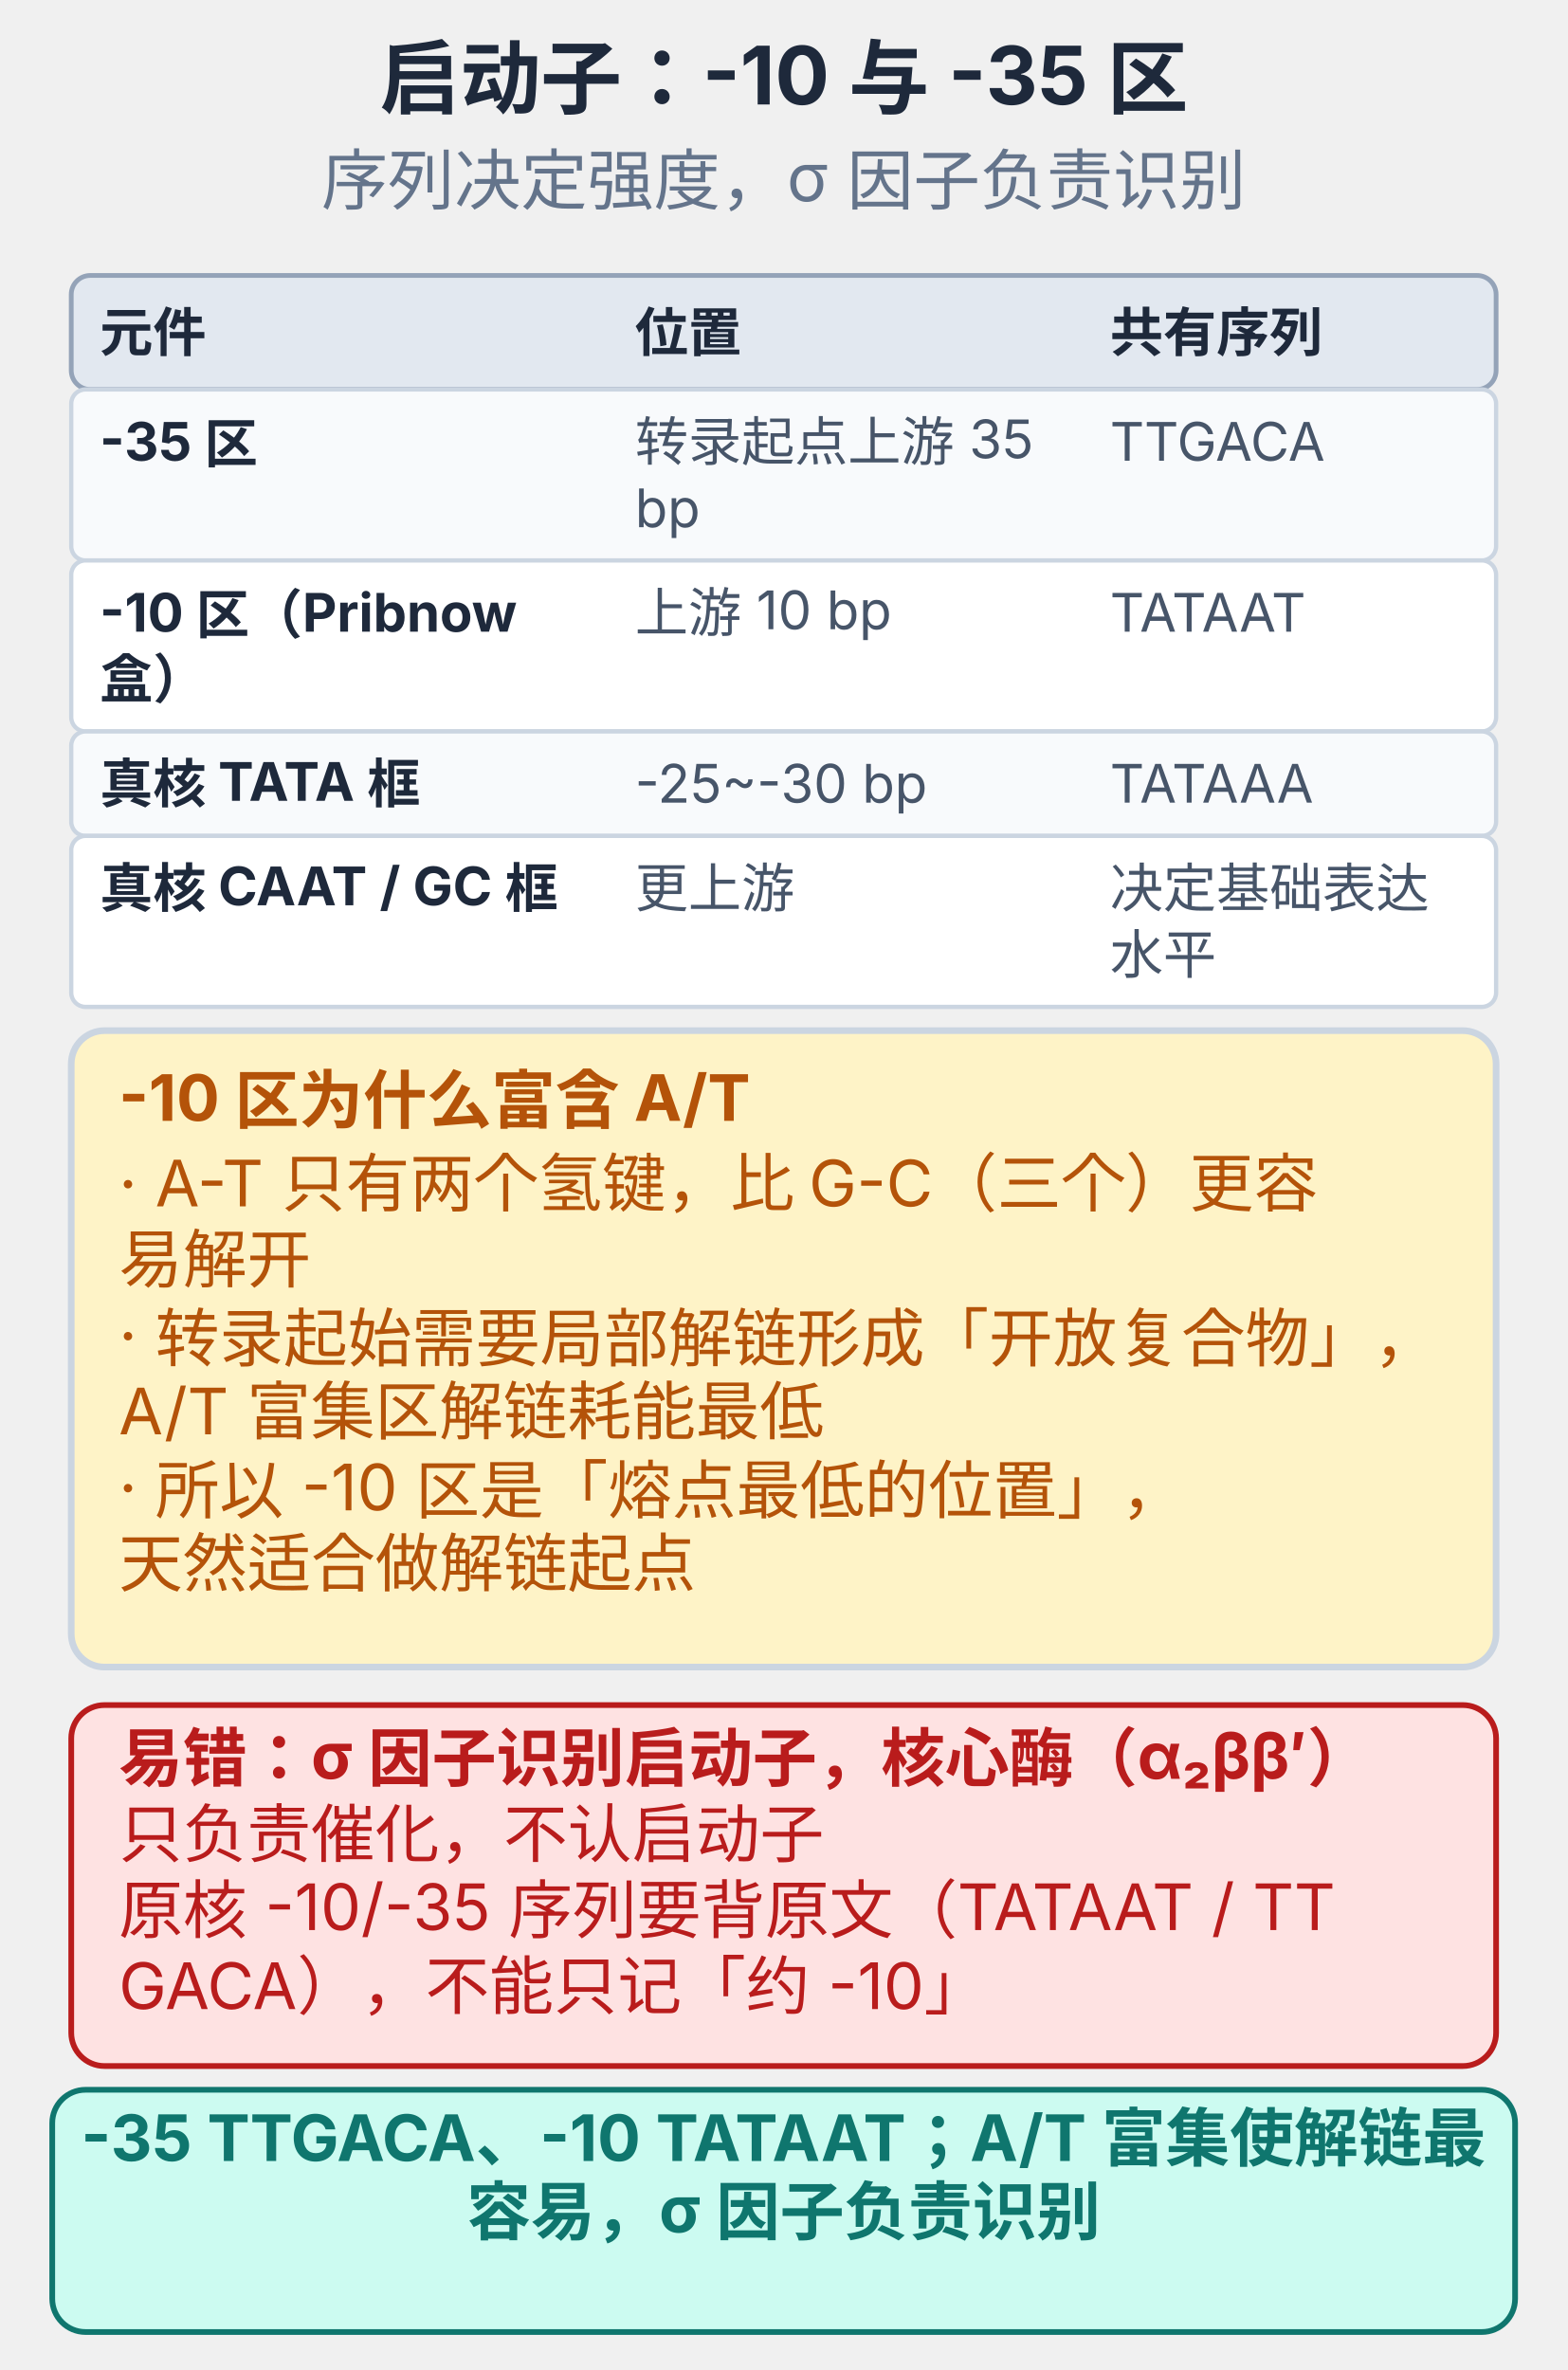
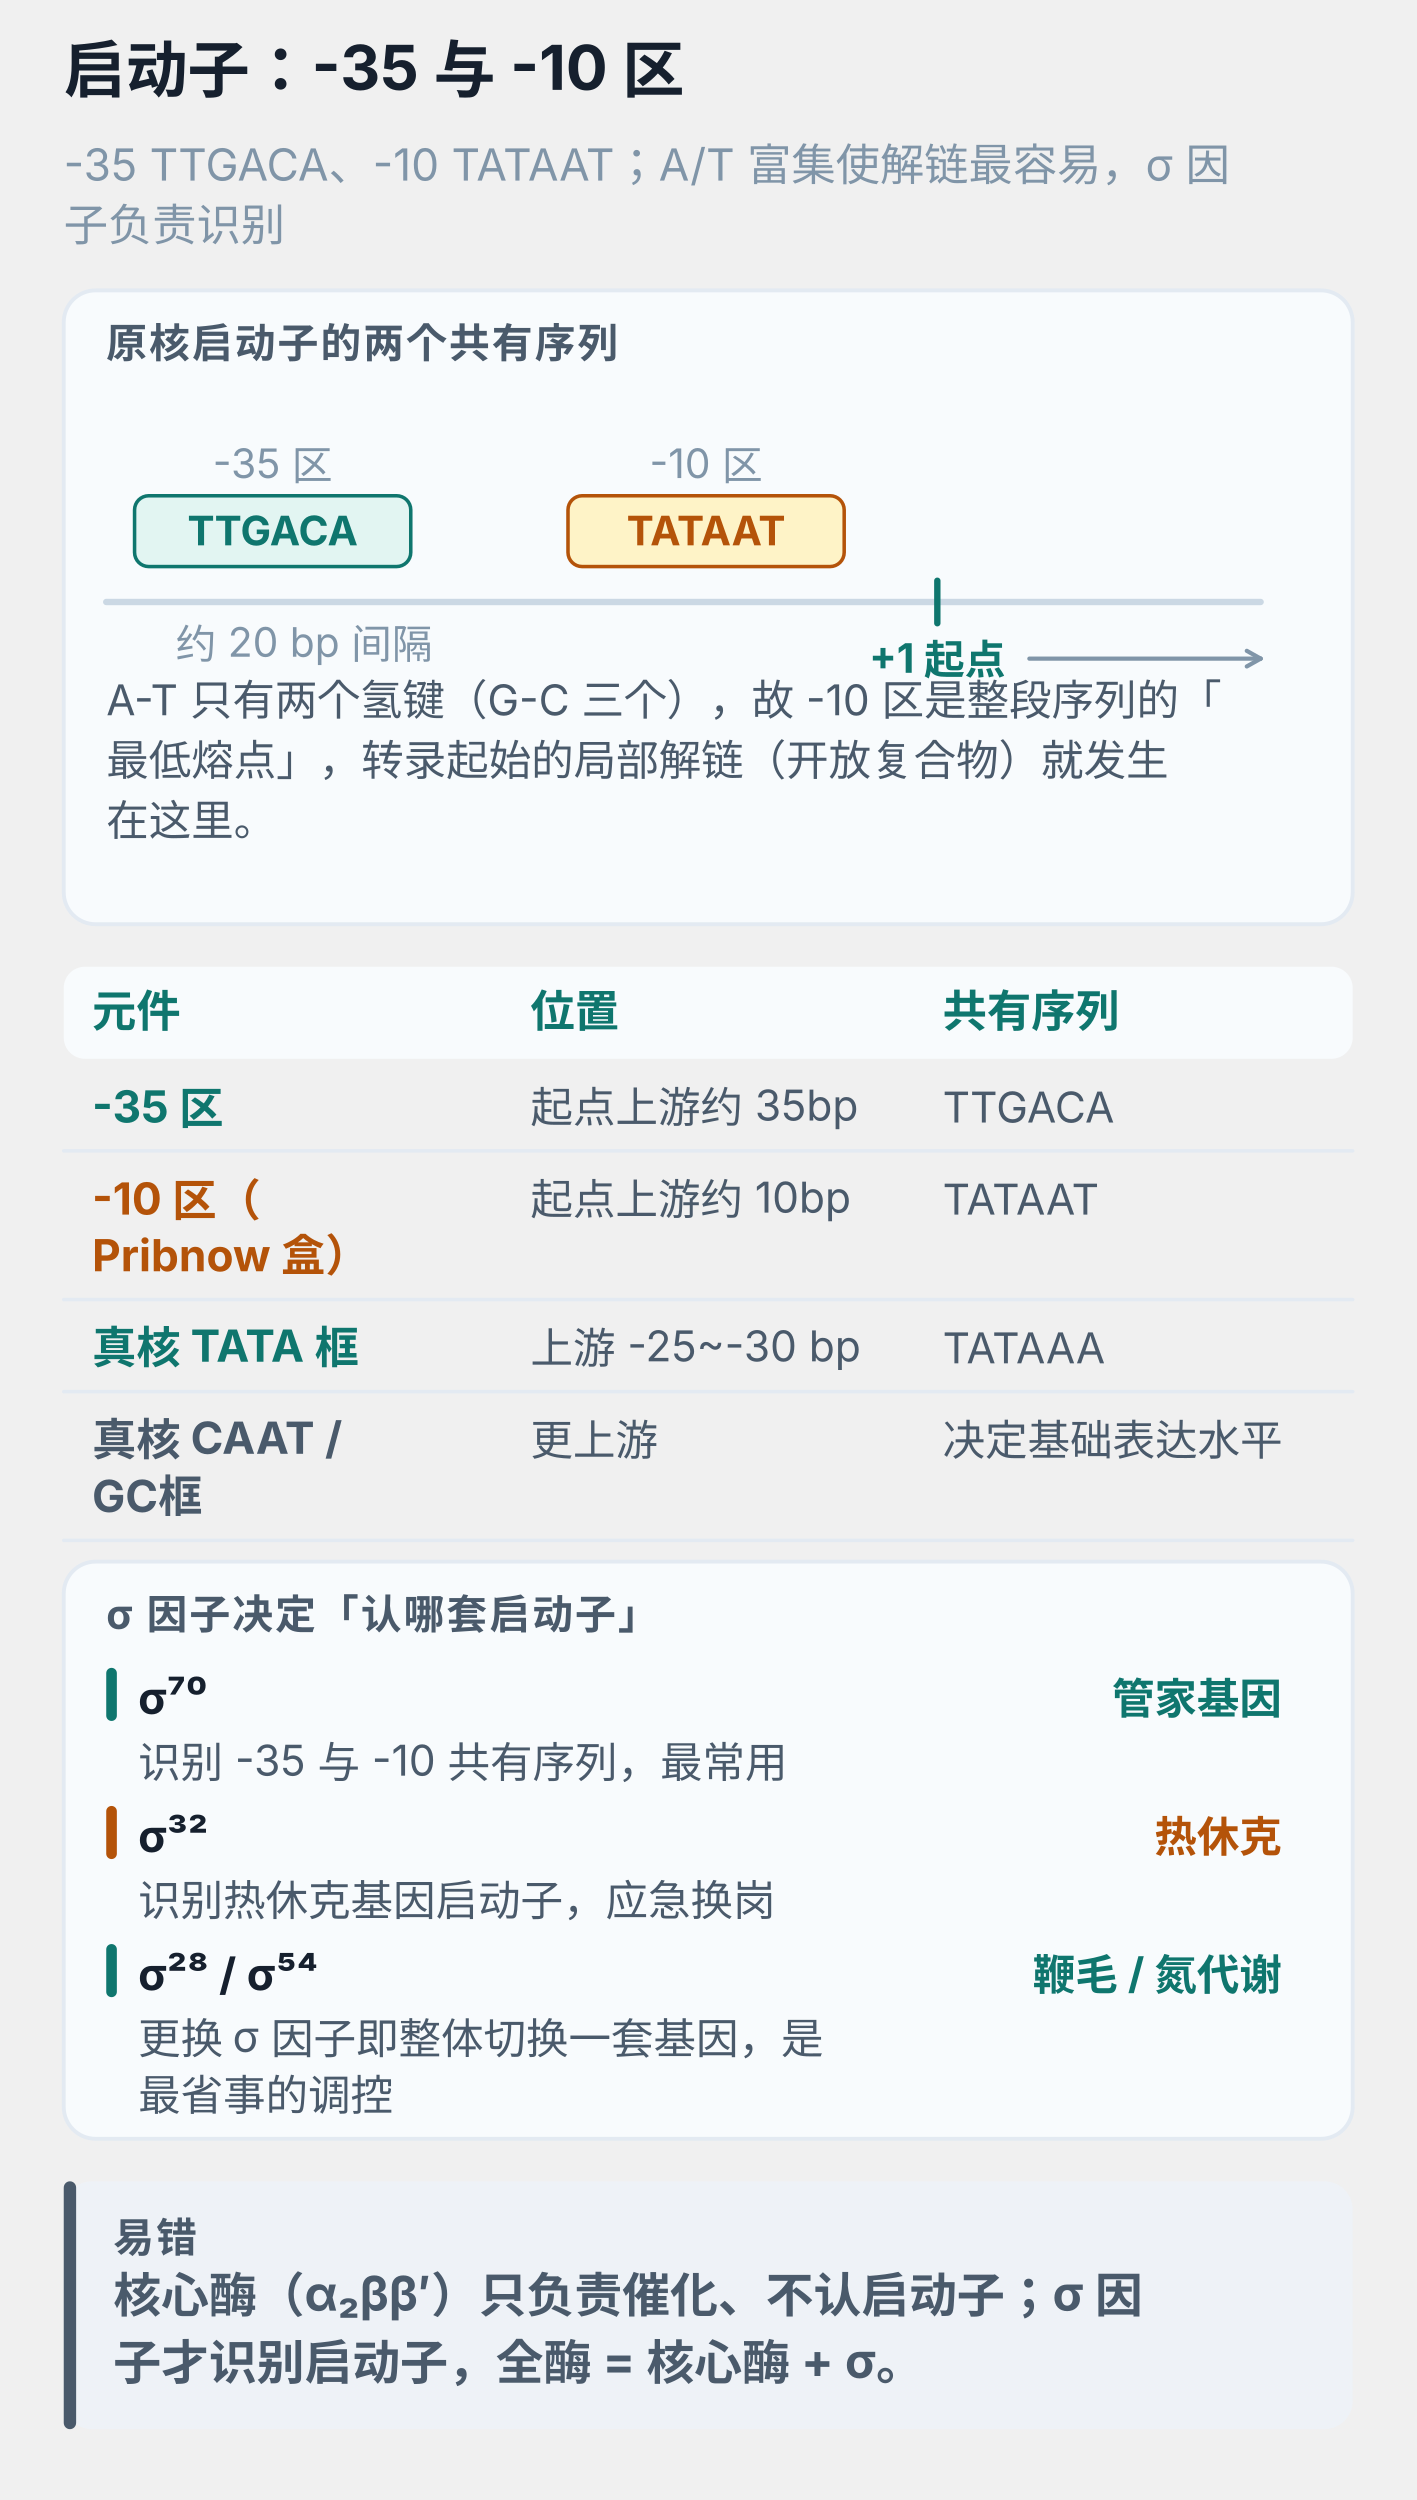
- <svg xmlns="http://www.w3.org/2000/svg" viewBox="0 0 330 499" width="100%" style="max-width:330px;display:block;margin:0 auto;background:#ffffff;border-radius:10px" role="img">
-   <text x="165.0" y="22.6" text-anchor="middle" font-size="17" font-weight="700" fill="#1e293b" font-family="-apple-system,'PingFang SC','Microsoft YaHei',sans-serif">启动子：-10 与 -35 区</text>
-   <text x="165.0" y="43.0" text-anchor="middle" font-size="14" font-weight="400" fill="#64748b" font-family="-apple-system,'PingFang SC','Microsoft YaHei',sans-serif">序列决定强度，σ 因子负责识别</text>
-   <rect x="15.0" y="58.0" width="300.0" height="24.0" rx="4" fill="#e2e8f0" stroke="#94a3b8" stroke-width="1" />
-   <text x="21.0" y="74.0" text-anchor="start" font-size="11.2" font-weight="700" fill="#1e293b" font-family="-apple-system,'PingFang SC','Microsoft YaHei',sans-serif">元件</text>
-   <text x="133.7" y="74.0" text-anchor="start" font-size="11.2" font-weight="700" fill="#1e293b" font-family="-apple-system,'PingFang SC','Microsoft YaHei',sans-serif">位置</text>
-   <text x="233.7" y="74.0" text-anchor="start" font-size="11.2" font-weight="700" fill="#1e293b" font-family="-apple-system,'PingFang SC','Microsoft YaHei',sans-serif">共有序列</text>
-   <rect x="15.0" y="82.0" width="300.0" height="36.0" rx="3" fill="#f8fafc" stroke="#cbd5e1" stroke-width="0.9" />
-   <text x="21.0" y="97.0" text-anchor="start" font-size="11.2" font-weight="700" fill="#1e293b" font-family="-apple-system,'PingFang SC','Microsoft YaHei',sans-serif">-35 区</text>
-   <text x="133.7" y="97.0" text-anchor="start" font-size="11.2" font-weight="400" fill="#475569" font-family="-apple-system,'PingFang SC','Microsoft YaHei',sans-serif">转录起点上游 35</text>
-   <text x="133.7" y="111.0" text-anchor="start" font-size="11.2" font-weight="400" fill="#475569" font-family="-apple-system,'PingFang SC','Microsoft YaHei',sans-serif"> bp</text>
-   <text x="233.7" y="97.0" text-anchor="start" font-size="11.2" font-weight="400" fill="#475569" font-family="-apple-system,'PingFang SC','Microsoft YaHei',sans-serif">TTGACA</text>
-   <rect x="15.0" y="118.0" width="300.0" height="36.0" rx="3" fill="#ffffff" stroke="#cbd5e1" stroke-width="0.9" />
-   <text x="21.0" y="133.0" text-anchor="start" font-size="11.2" font-weight="700" fill="#1e293b" font-family="-apple-system,'PingFang SC','Microsoft YaHei',sans-serif">-10 区（Pribnow </text>
-   <text x="21.0" y="147.0" text-anchor="start" font-size="11.2" font-weight="700" fill="#1e293b" font-family="-apple-system,'PingFang SC','Microsoft YaHei',sans-serif">盒）</text>
-   <text x="133.7" y="133.0" text-anchor="start" font-size="11.2" font-weight="400" fill="#475569" font-family="-apple-system,'PingFang SC','Microsoft YaHei',sans-serif">上游 10 bp</text>
-   <text x="233.7" y="133.0" text-anchor="start" font-size="11.2" font-weight="400" fill="#475569" font-family="-apple-system,'PingFang SC','Microsoft YaHei',sans-serif">TATAAT</text>
-   <rect x="15.0" y="154.0" width="300.0" height="22.0" rx="3" fill="#f8fafc" stroke="#cbd5e1" stroke-width="0.9" />
-   <text x="21.0" y="169.0" text-anchor="start" font-size="11.2" font-weight="700" fill="#1e293b" font-family="-apple-system,'PingFang SC','Microsoft YaHei',sans-serif">真核 TATA 框</text>
-   <text x="133.7" y="169.0" text-anchor="start" font-size="11.2" font-weight="400" fill="#475569" font-family="-apple-system,'PingFang SC','Microsoft YaHei',sans-serif">-25~-30 bp</text>
-   <text x="233.7" y="169.0" text-anchor="start" font-size="11.2" font-weight="400" fill="#475569" font-family="-apple-system,'PingFang SC','Microsoft YaHei',sans-serif">TATAAA</text>
-   <rect x="15.0" y="176.0" width="300.0" height="36.0" rx="3" fill="#ffffff" stroke="#cbd5e1" stroke-width="0.9" />
-   <text x="21.0" y="191.0" text-anchor="start" font-size="11.2" font-weight="700" fill="#1e293b" font-family="-apple-system,'PingFang SC','Microsoft YaHei',sans-serif">真核 CAAT / GC 框</text>
-   <text x="133.7" y="191.0" text-anchor="start" font-size="11.2" font-weight="400" fill="#475569" font-family="-apple-system,'PingFang SC','Microsoft YaHei',sans-serif">更上游</text>
-   <text x="233.7" y="191.0" text-anchor="start" font-size="11.2" font-weight="400" fill="#475569" font-family="-apple-system,'PingFang SC','Microsoft YaHei',sans-serif">决定基础表达</text>
-   <text x="233.7" y="205.0" text-anchor="start" font-size="11.2" font-weight="400" fill="#475569" font-family="-apple-system,'PingFang SC','Microsoft YaHei',sans-serif">水平</text>
-   <rect x="15.0" y="217.0" width="300.0" height="134.0" rx="7" fill="#fef3c7" stroke="#cbd5e1" stroke-width="1.4" />
-   <text x="25.0" y="236.0" text-anchor="start" font-size="13.5" font-weight="700" fill="#b45309" font-family="-apple-system,'PingFang SC','Microsoft YaHei',sans-serif">-10 区为什么富含 A/T</text>
-   <text x="25.0" y="254.0" text-anchor="start" font-size="13.5" font-weight="400" fill="#b45309" font-family="-apple-system,'PingFang SC','Microsoft YaHei',sans-serif">· A-T 只有两个氢键，比 G-C（三个）更容</text>
-   <text x="25.0" y="270.0" text-anchor="start" font-size="13.5" font-weight="400" fill="#b45309" font-family="-apple-system,'PingFang SC','Microsoft YaHei',sans-serif">易解开</text>
-   <text x="25.0" y="286.0" text-anchor="start" font-size="13.5" font-weight="400" fill="#b45309" font-family="-apple-system,'PingFang SC','Microsoft YaHei',sans-serif">· 转录起始需要局部解链形成「开放复合物」，</text>
-   <text x="25.0" y="302.0" text-anchor="start" font-size="13.5" font-weight="400" fill="#b45309" font-family="-apple-system,'PingFang SC','Microsoft YaHei',sans-serif">A/T 富集区解链耗能最低</text>
-   <text x="25.0" y="318.0" text-anchor="start" font-size="13.5" font-weight="400" fill="#b45309" font-family="-apple-system,'PingFang SC','Microsoft YaHei',sans-serif">· 所以 -10 区是「熔点最低的位置」，</text>
-   <text x="25.0" y="334.0" text-anchor="start" font-size="13.5" font-weight="400" fill="#b45309" font-family="-apple-system,'PingFang SC','Microsoft YaHei',sans-serif">天然适合做解链起点</text>
-   <rect x="15.0" y="359.0" width="300.0" height="76.0" rx="7" fill="#fee2e2" stroke="#b91c1c" stroke-width="1.2" />
-   <text x="25.0" y="375.0" text-anchor="start" font-size="13.5" font-weight="700" fill="#b91c1c" font-family="-apple-system,'PingFang SC','Microsoft YaHei',sans-serif">易错：σ 因子识别启动子，核心酶（α₂ββ′）</text>
-   <text x="25.0" y="391.0" text-anchor="start" font-size="13.5" font-weight="400" fill="#b91c1c" font-family="-apple-system,'PingFang SC','Microsoft YaHei',sans-serif">只负责催化，不认启动子</text>
-   <text x="25.0" y="407.0" text-anchor="start" font-size="13.5" font-weight="400" fill="#b91c1c" font-family="-apple-system,'PingFang SC','Microsoft YaHei',sans-serif">原核 -10/-35 序列要背原文（TATAAT / TT</text>
-   <text x="25.0" y="423.0" text-anchor="start" font-size="13.5" font-weight="400" fill="#b91c1c" font-family="-apple-system,'PingFang SC','Microsoft YaHei',sans-serif">GACA），不能只记「约 -10」</text>
-   <rect x="11.0" y="440.0" width="308.0" height="51.0" rx="7" fill="#ccfbf1" stroke="#0f766e" stroke-width="1.2" />
-   <text x="165.0" y="455.0" text-anchor="middle" font-size="13.5" font-weight="700" fill="#0f766e" font-family="-apple-system,'PingFang SC','Microsoft YaHei',sans-serif">-35 TTGACA、-10 TATAAT；A/T 富集使解链最</text>
-   <text x="165.0" y="470.5" text-anchor="middle" font-size="13.5" font-weight="700" fill="#0f766e" font-family="-apple-system,'PingFang SC','Microsoft YaHei',sans-serif">容易，σ 因子负责识别</text>
+ <svg xmlns="http://www.w3.org/2000/svg" viewBox="0 0 400 706" width="100%" style="max-width:400px;display:block;margin:0 auto;background:#ffffff;border-radius:12px" role="img" aria-label="启动子：-35 与 -10 区">
+   <text x="18.0" y="26.0" font-size="17.5" font-weight="700" fill="#16202e" font-family="-apple-system,BlinkMacSystemFont,'PingFang SC','Microsoft YaHei',sans-serif">启动子：-35 与 -10 区</text>
+   <text x="18.0" y="51.0" font-size="12.5" font-weight="400" fill="#8095a8" font-family="-apple-system,BlinkMacSystemFont,'PingFang SC','Microsoft YaHei',sans-serif">-35 TTGACA、-10 TATAAT；A/T 富集使解链最容易，σ 因</text>
+   <text x="18.0" y="68.0" font-size="12.5" font-weight="400" fill="#8095a8" font-family="-apple-system,BlinkMacSystemFont,'PingFang SC','Microsoft YaHei',sans-serif">子负责识别</text>
+   <rect x="18.0" y="82.0" width="364.0" height="179.0" rx="9" fill="#f8fbfd" stroke="#e3eaf2" stroke-width="1.1" />
+   <text x="30.0" y="101.0" font-size="11.5" font-weight="700" fill="#4a5a6b" letter-spacing="0.6" font-family="-apple-system,BlinkMacSystemFont,'PingFang SC','Microsoft YaHei',sans-serif">原核启动子的两个共有序列</text>
+   <line x1="30.0" y1="170.0" x2="356.0" y2="170.0" stroke="#cbd8e4" stroke-width="1.8" stroke-linecap="round" />
+   <rect x="38.0" y="140.0" width="78.0" height="20.0" rx="4" fill="#e2f5f2" stroke="#0f766e" stroke-width="1" />
+   <text x="77.0" y="154.0" text-anchor="middle" font-size="11.5" font-weight="700" fill="#0f766e" font-family="-apple-system,BlinkMacSystemFont,'PingFang SC','Microsoft YaHei',sans-serif">TTGACA</text>
+   <text x="77.0" y="135.0" text-anchor="middle" font-size="11.5" font-weight="400" fill="#8095a8" font-family="-apple-system,BlinkMacSystemFont,'PingFang SC','Microsoft YaHei',sans-serif">-35 区</text>
+   <rect x="160.4" y="140.0" width="78.0" height="20.0" rx="4" fill="#fef3c7" stroke="#b45309" stroke-width="1" />
+   <text x="199.4" y="154.0" text-anchor="middle" font-size="11.5" font-weight="700" fill="#b45309" font-family="-apple-system,BlinkMacSystemFont,'PingFang SC','Microsoft YaHei',sans-serif">TATAAT</text>
+   <text x="199.4" y="135.0" text-anchor="middle" font-size="11.5" font-weight="400" fill="#8095a8" font-family="-apple-system,BlinkMacSystemFont,'PingFang SC','Microsoft YaHei',sans-serif">-10 区</text>
+   <line x1="264.7" y1="164.0" x2="264.7" y2="176.0" stroke="#0f766e" stroke-width="1.8" stroke-linecap="round" />
+   <text x="264.7" y="190.0" text-anchor="middle" font-size="11.5" font-weight="700" fill="#0f766e" font-family="-apple-system,BlinkMacSystemFont,'PingFang SC','Microsoft YaHei',sans-serif">+1 起点</text>
+   <line x1="290.7" y1="186.0" x2="356.0" y2="186.0" stroke="#8095a8" stroke-width="1.2" stroke-linecap="round" />
+   <line x1="356.0" y1="186.0" x2="352.1" y2="188.2" stroke="#8095a8" stroke-width="1.2" stroke-linecap="round" />
+   <line x1="356.0" y1="186.0" x2="352.1" y2="183.8" stroke="#8095a8" stroke-width="1.2" stroke-linecap="round" />
+   <text x="49.6" y="186.0" font-size="11.5" font-weight="400" fill="#8095a8" font-family="-apple-system,BlinkMacSystemFont,'PingFang SC','Microsoft YaHei',sans-serif">约 20 bp 间隔</text>
+   <text x="30.0" y="202.0" font-size="12" font-weight="400" fill="#4a5a6b" font-family="-apple-system,BlinkMacSystemFont,'PingFang SC','Microsoft YaHei',sans-serif">A-T 只有两个氢键（G-C 三个），故 -10 区是整段序列的「</text>
+   <text x="30.0" y="219.0" font-size="12" font-weight="400" fill="#4a5a6b" font-family="-apple-system,BlinkMacSystemFont,'PingFang SC','Microsoft YaHei',sans-serif">最低熔点」，转录起始的局部解链（开放复合物）就发生</text>
+   <text x="30.0" y="236.0" font-size="12" font-weight="400" fill="#4a5a6b" font-family="-apple-system,BlinkMacSystemFont,'PingFang SC','Microsoft YaHei',sans-serif">在这里。</text>
+   <rect x="18.0" y="273.0" width="364.0" height="26.0" rx="6" fill="#f8fbfd" />
+   <text x="26.0" y="290.0" font-size="12.5" font-weight="700" fill="#0f766e" font-family="-apple-system,BlinkMacSystemFont,'PingFang SC','Microsoft YaHei',sans-serif">元件</text>
+   <text x="149.8" y="290.0" font-size="12.5" font-weight="700" fill="#0f766e" font-family="-apple-system,BlinkMacSystemFont,'PingFang SC','Microsoft YaHei',sans-serif">位置</text>
+   <text x="266.2" y="290.0" font-size="12.5" font-weight="700" fill="#0f766e" font-family="-apple-system,BlinkMacSystemFont,'PingFang SC','Microsoft YaHei',sans-serif">共有序列</text>
+   <line x1="18.0" y1="325.0" x2="382.0" y2="325.0" stroke="#e3eaf2" stroke-width="1" stroke-linecap="round" />
+   <text x="26.0" y="317.0" font-size="12.5" font-weight="700" fill="#0f766e" font-family="-apple-system,BlinkMacSystemFont,'PingFang SC','Microsoft YaHei',sans-serif">-35 区</text>
+   <text x="149.8" y="317.0" font-size="12" font-weight="400" fill="#4a5a6b" font-family="-apple-system,BlinkMacSystemFont,'PingFang SC','Microsoft YaHei',sans-serif">起点上游约 35bp</text>
+   <text x="266.2" y="317.0" font-size="12" font-weight="400" fill="#4a5a6b" font-family="-apple-system,BlinkMacSystemFont,'PingFang SC','Microsoft YaHei',sans-serif">TTGACA</text>
+   <line x1="18.0" y1="367.0" x2="382.0" y2="367.0" stroke="#e3eaf2" stroke-width="1" stroke-linecap="round" />
+   <text x="26.0" y="343.0" font-size="12.5" font-weight="700" fill="#b45309" font-family="-apple-system,BlinkMacSystemFont,'PingFang SC','Microsoft YaHei',sans-serif">-10 区（</text>
+   <text x="26.0" y="359.0" font-size="12.5" font-weight="700" fill="#b45309" font-family="-apple-system,BlinkMacSystemFont,'PingFang SC','Microsoft YaHei',sans-serif">Pribnow 盒）</text>
+   <text x="149.8" y="343.0" font-size="12" font-weight="400" fill="#4a5a6b" font-family="-apple-system,BlinkMacSystemFont,'PingFang SC','Microsoft YaHei',sans-serif">起点上游约 10bp</text>
+   <text x="266.2" y="343.0" font-size="12" font-weight="400" fill="#4a5a6b" font-family="-apple-system,BlinkMacSystemFont,'PingFang SC','Microsoft YaHei',sans-serif">TATAAT</text>
+   <line x1="18.0" y1="393.0" x2="382.0" y2="393.0" stroke="#e3eaf2" stroke-width="1" stroke-linecap="round" />
+   <text x="26.0" y="385.0" font-size="12.5" font-weight="700" fill="#0f766e" font-family="-apple-system,BlinkMacSystemFont,'PingFang SC','Microsoft YaHei',sans-serif">真核 TATA 框</text>
+   <text x="149.8" y="385.0" font-size="12" font-weight="400" fill="#4a5a6b" font-family="-apple-system,BlinkMacSystemFont,'PingFang SC','Microsoft YaHei',sans-serif">上游 -25~-30 bp</text>
+   <text x="266.2" y="385.0" font-size="12" font-weight="400" fill="#4a5a6b" font-family="-apple-system,BlinkMacSystemFont,'PingFang SC','Microsoft YaHei',sans-serif">TATAAA</text>
+   <line x1="18.0" y1="435.0" x2="382.0" y2="435.0" stroke="#e3eaf2" stroke-width="1" stroke-linecap="round" />
+   <text x="26.0" y="411.0" font-size="12.5" font-weight="700" fill="#4a5a6b" font-family="-apple-system,BlinkMacSystemFont,'PingFang SC','Microsoft YaHei',sans-serif">真核 CAAT / </text>
+   <text x="26.0" y="427.0" font-size="12.5" font-weight="700" fill="#4a5a6b" font-family="-apple-system,BlinkMacSystemFont,'PingFang SC','Microsoft YaHei',sans-serif">GC框</text>
+   <text x="149.8" y="411.0" font-size="12" font-weight="400" fill="#4a5a6b" font-family="-apple-system,BlinkMacSystemFont,'PingFang SC','Microsoft YaHei',sans-serif">更上游</text>
+   <text x="266.2" y="411.0" font-size="12" font-weight="400" fill="#4a5a6b" font-family="-apple-system,BlinkMacSystemFont,'PingFang SC','Microsoft YaHei',sans-serif">决定基础表达水平</text>
+   <rect x="18.0" y="441.0" width="364.0" height="163.0" rx="9" fill="#f8fbfd" stroke="#e3eaf2" stroke-width="1.1" />
+   <text x="30.0" y="460.0" font-size="11.5" font-weight="700" fill="#4a5a6b" letter-spacing="0.6" font-family="-apple-system,BlinkMacSystemFont,'PingFang SC','Microsoft YaHei',sans-serif">σ 因子决定「认哪套启动子」</text>
+   <rect x="30.0" y="471.0" width="3.0" height="15.0" rx="1.5" fill="#0f766e" />
+   <text x="39.0" y="484.0" font-size="12.5" font-weight="700" fill="#16202e" font-family="-apple-system,BlinkMacSystemFont,'PingFang SC','Microsoft YaHei',sans-serif">σ⁷⁰</text>
+   <text x="362.0" y="484.0" text-anchor="end" font-size="12" font-weight="700" fill="#0f766e" font-family="-apple-system,BlinkMacSystemFont,'PingFang SC','Microsoft YaHei',sans-serif">管家基因</text>
+   <text x="39.0" y="502.0" font-size="12" font-weight="400" fill="#4a5a6b" font-family="-apple-system,BlinkMacSystemFont,'PingFang SC','Microsoft YaHei',sans-serif">识别 -35 与 -10 共有序列，最常用</text>
+   <rect x="30.0" y="510.0" width="3.0" height="15.0" rx="1.5" fill="#b45309" />
+   <text x="39.0" y="523.0" font-size="12.5" font-weight="700" fill="#16202e" font-family="-apple-system,BlinkMacSystemFont,'PingFang SC','Microsoft YaHei',sans-serif">σ³²</text>
+   <text x="362.0" y="523.0" text-anchor="end" font-size="12" font-weight="700" fill="#b45309" font-family="-apple-system,BlinkMacSystemFont,'PingFang SC','Microsoft YaHei',sans-serif">热休克</text>
+   <text x="39.0" y="541.0" font-size="12" font-weight="400" fill="#4a5a6b" font-family="-apple-system,BlinkMacSystemFont,'PingFang SC','Microsoft YaHei',sans-serif">识别热休克基因启动子，应急换岗</text>
+   <rect x="30.0" y="549.0" width="3.0" height="15.0" rx="1.5" fill="#0f766e" />
+   <text x="39.0" y="562.0" font-size="12.5" font-weight="700" fill="#16202e" font-family="-apple-system,BlinkMacSystemFont,'PingFang SC','Microsoft YaHei',sans-serif">σ²⁸ / σ⁵⁴</text>
+   <text x="362.0" y="562.0" text-anchor="end" font-size="12" font-weight="700" fill="#0f766e" font-family="-apple-system,BlinkMacSystemFont,'PingFang SC','Microsoft YaHei',sans-serif">鞭毛 / 氮代谢</text>
+   <text x="39.0" y="580.0" font-size="12" font-weight="400" fill="#4a5a6b" font-family="-apple-system,BlinkMacSystemFont,'PingFang SC','Microsoft YaHei',sans-serif">更换 σ 因子即整体切换一套基因，是</text>
+   <text x="39.0" y="596.0" font-size="12" font-weight="400" fill="#4a5a6b" font-family="-apple-system,BlinkMacSystemFont,'PingFang SC','Microsoft YaHei',sans-serif">最省事的调控</text>
+   <rect x="18.0" y="616.0" width="364.0" height="70.0" rx="8" fill="#eef2f7" />
+   <rect x="18.0" y="616.0" width="3.5" height="70.0" rx="1.8" fill="#4a5a6b" />
+   <text x="32.0" y="636.0" font-size="11.5" font-weight="700" fill="#4a5a6b" letter-spacing="0.6" font-family="-apple-system,BlinkMacSystemFont,'PingFang SC','Microsoft YaHei',sans-serif">易错</text>
+   <text x="32.0" y="653.0" font-size="13.5" font-weight="700" fill="#4a5a6b" font-family="-apple-system,BlinkMacSystemFont,'PingFang SC','Microsoft YaHei',sans-serif">核心酶（α₂ββ′）只负责催化、不认启动子；σ 因</text>
+   <text x="32.0" y="672.0" font-size="13.5" font-weight="700" fill="#4a5a6b" font-family="-apple-system,BlinkMacSystemFont,'PingFang SC','Microsoft YaHei',sans-serif">子才识别启动子，全酶 = 核心酶 + σ。</text>
</svg>
